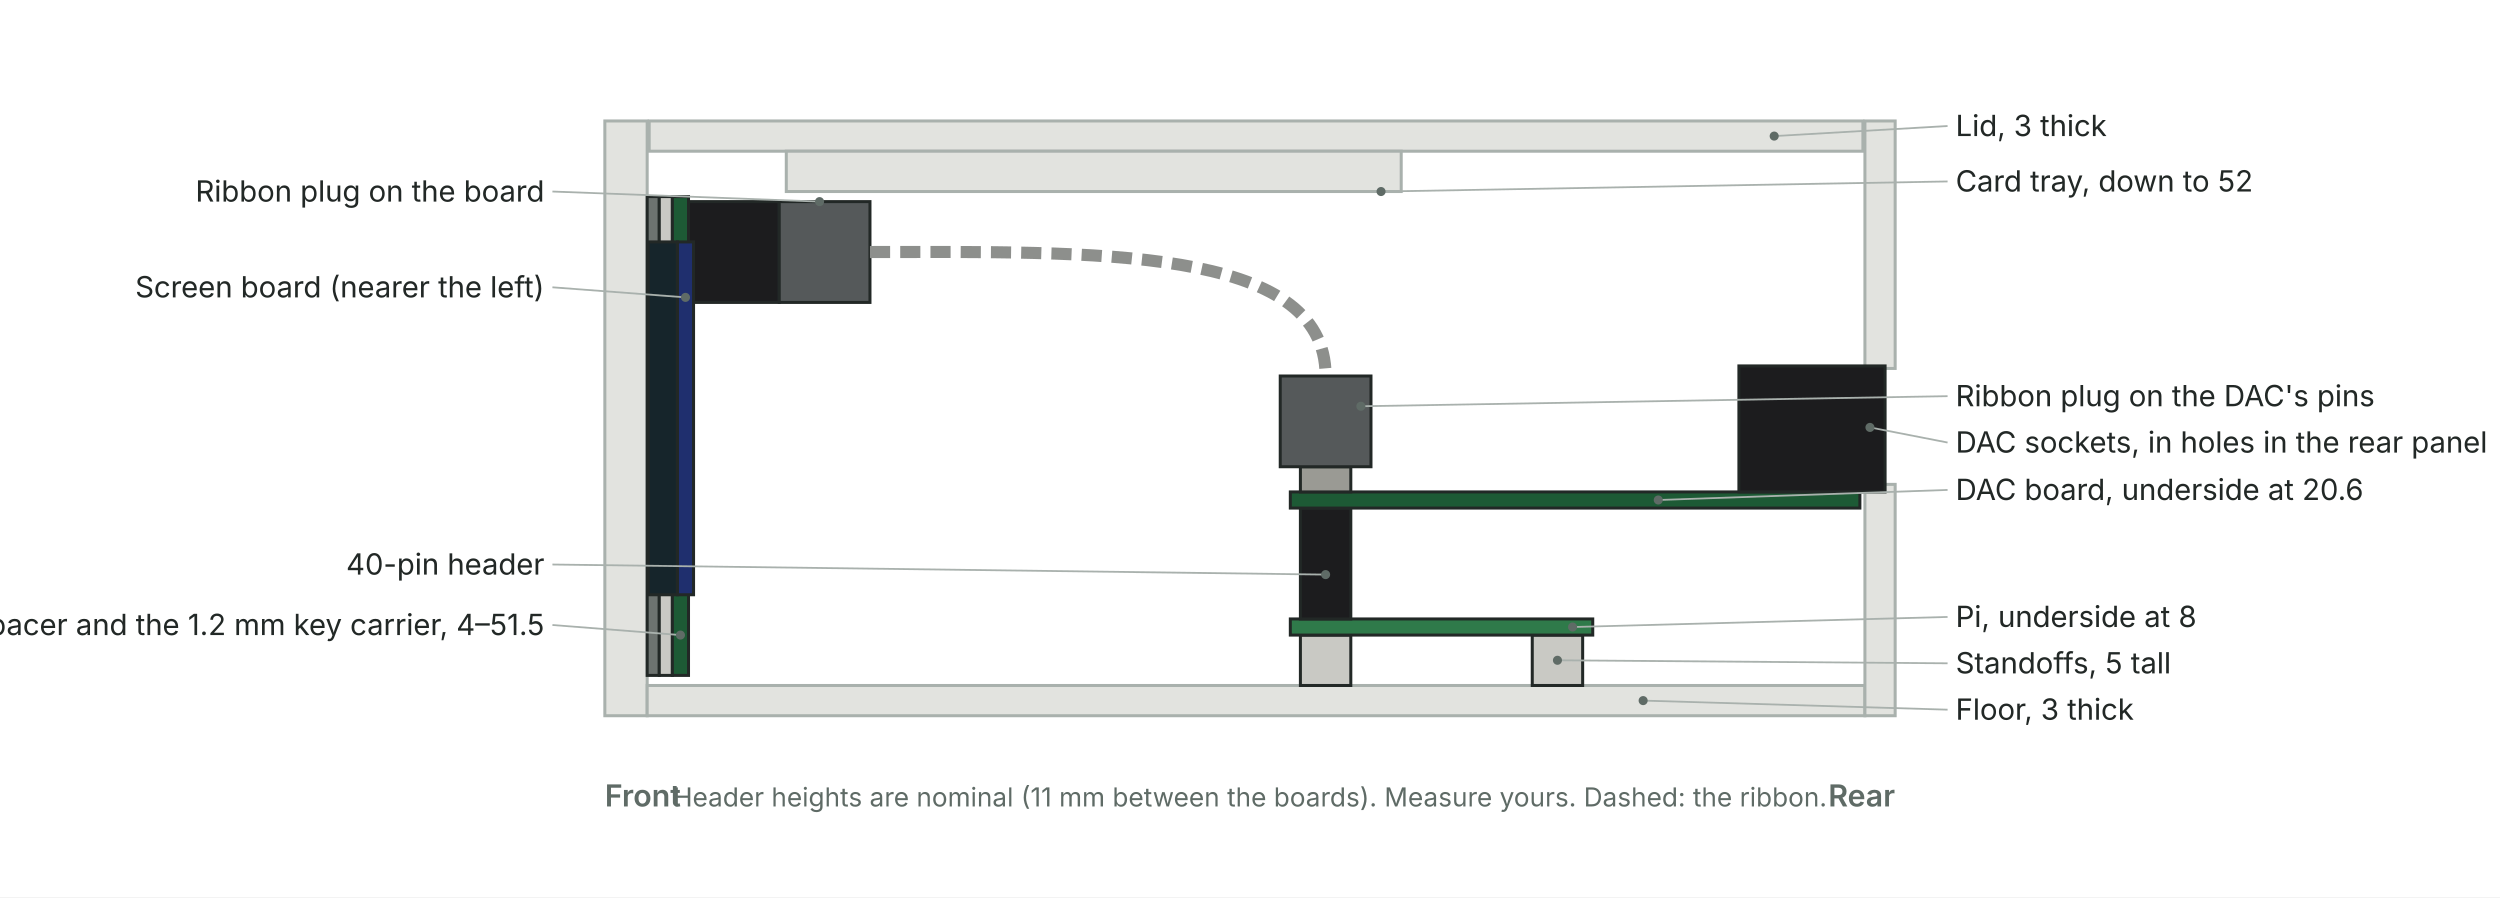
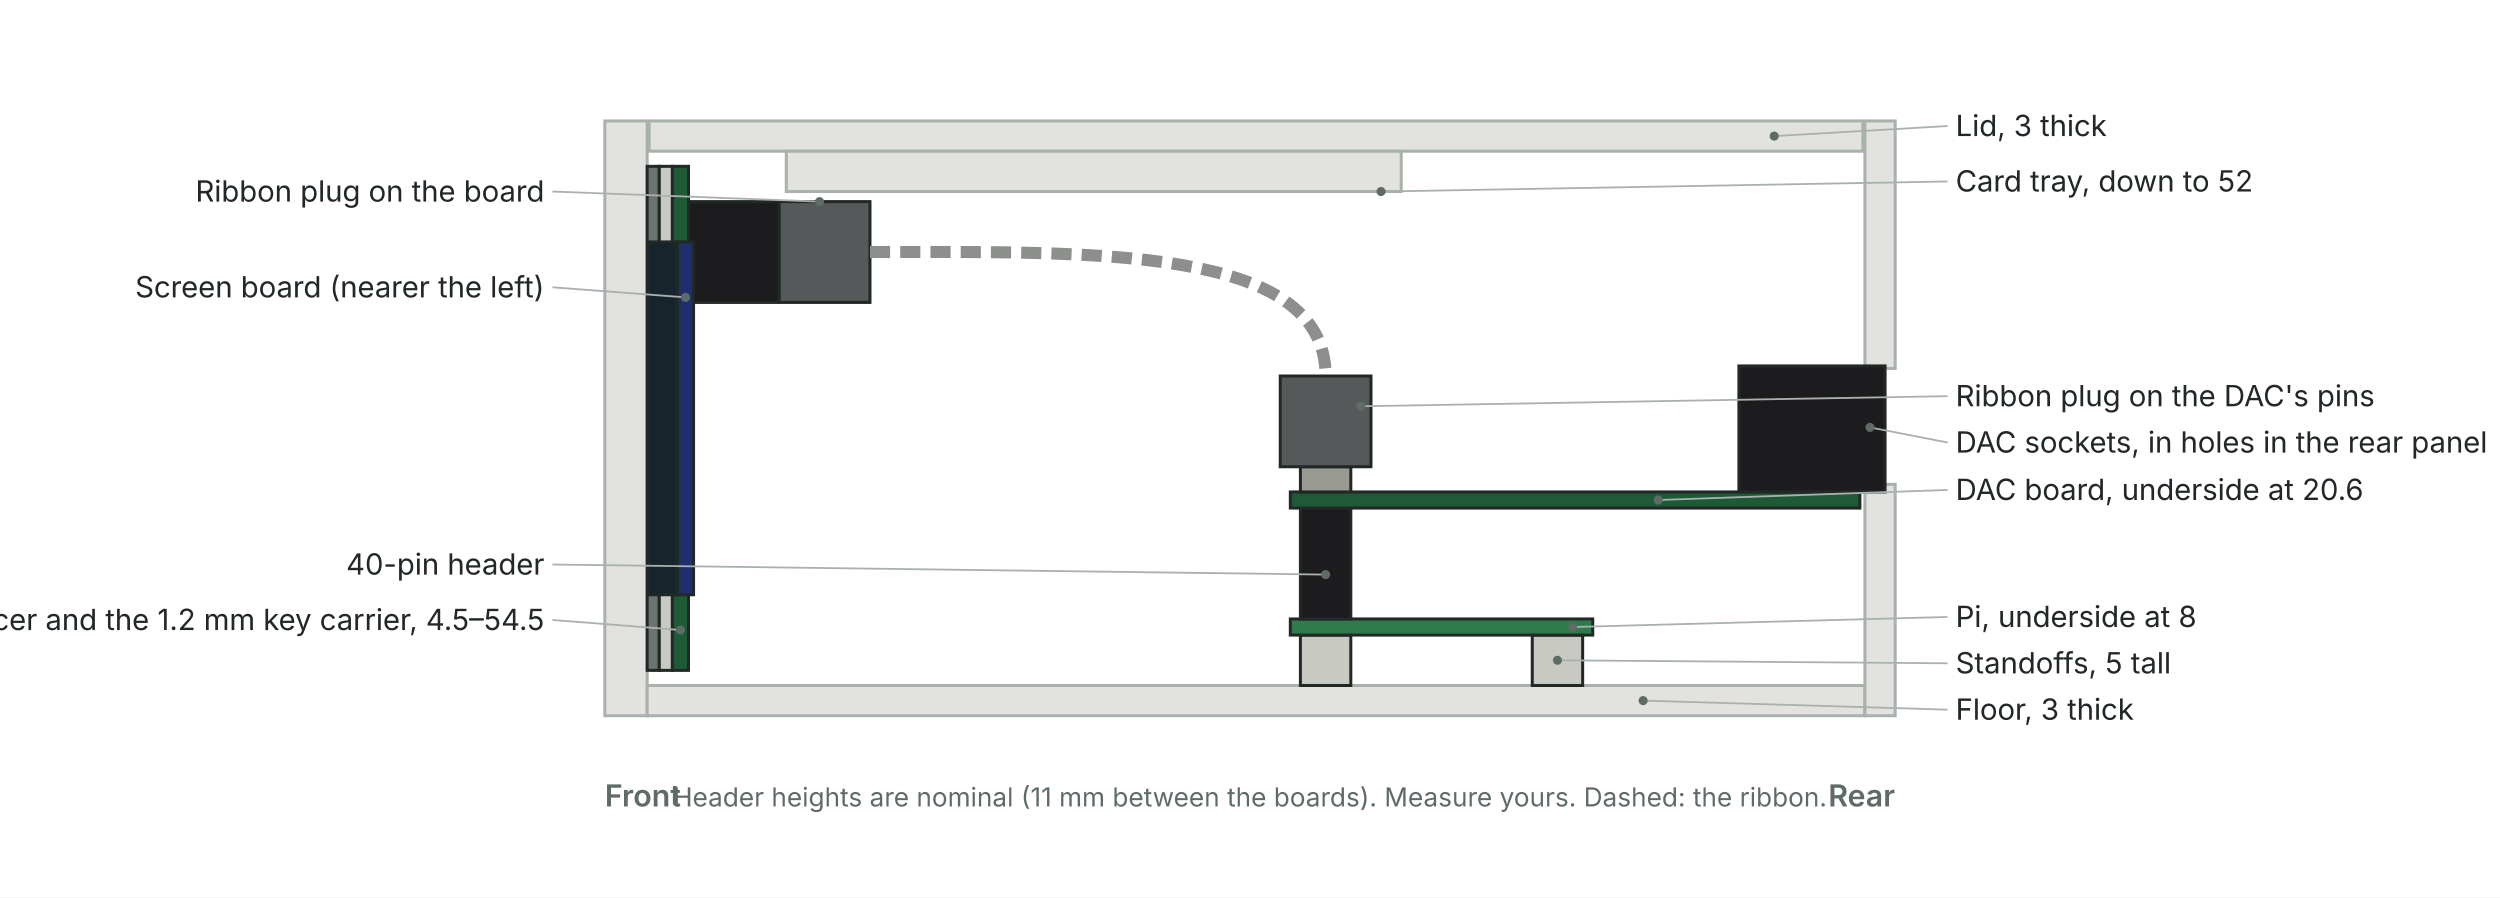
<svg xmlns="http://www.w3.org/2000/svg" width="248mm" height="89mm" viewBox="0 0 248 89">
  <rect width="248" height="89" fill="#ffffff" />
  <rect x="60" y="12" width="4.2" height="59" rx="0" fill="#e2e3df" stroke="#a9b1ad" stroke-width="0.3" />
  <rect x="64.2" y="68" width="120.8" height="3" rx="0" fill="#e2e3df" stroke="#a9b1ad" stroke-width="0.3" />
  <rect x="185" y="48.05" width="3" height="22.95" rx="0" fill="#e2e3df" stroke="#a9b1ad" stroke-width="0.3" />
  <rect x="185" y="12" width="3" height="24.55" rx="0" fill="#e2e3df" stroke="#a9b1ad" stroke-width="0.3" />
  <rect x="64.4" y="12" width="120.4" height="3" rx="0" fill="#e2e3df" stroke="#a9b1ad" stroke-width="0.3" />
  <rect x="78" y="15" width="61" height="4" rx="0" fill="#e2e3df" stroke="#a9b1ad" stroke-width="0.3" />
  <rect x="129" y="63" width="5" height="5" rx="0" fill="#c9c9c4" stroke="#222826" stroke-width="0.3" />
  <rect x="152" y="63" width="5" height="5" rx="0" fill="#c9c9c4" stroke="#222826" stroke-width="0.3" />
  <rect x="128" y="61.4" width="30" height="1.6" rx="0" fill="#2f7a4a" stroke="#222826" stroke-width="0.3" />
  <rect x="129" y="50.4" width="5" height="11" rx="0" fill="#1c1c1e" stroke="#222826" stroke-width="0.3" />
  <rect x="128" y="48.8" width="56.5" height="1.6" rx="0" fill="#1d5a35" stroke="#222826" stroke-width="0.3" />
  <rect x="129" y="46.3" width="5" height="2.5" rx="0" fill="#9a9a94" stroke="#222826" stroke-width="0.3" />
  <rect x="127" y="37.3" width="9" height="9" rx="0" fill="#55595a" stroke="#222826" stroke-width="0.3" />
-   <rect x="64.2" y="19.5" width="1.2" height="47.5" rx="0" fill="#6d7370" stroke="#222826" stroke-width="0.3" />
-   <rect x="65.4" y="19.5" width="1.3" height="47.5" rx="0" fill="#c9c9c4" stroke="#222826" stroke-width="0.3" />
-   <rect x="66.7" y="19.5" width="1.6" height="47.5" rx="0" fill="#1d5a35" stroke="#222826" stroke-width="0.3" />
+   <rect x="64.2" y="16.5" width="1.2" height="50" rx="0" fill="#6d7370" stroke="#222826" stroke-width="0.3" />
+   <rect x="65.4" y="16.5" width="1.3" height="50" rx="0" fill="#c9c9c4" stroke="#222826" stroke-width="0.3" />
+   <rect x="66.7" y="16.5" width="1.6" height="50" rx="0" fill="#1d5a35" stroke="#222826" stroke-width="0.3" />
  <rect x="68.3" y="20" width="9" height="10" rx="0" fill="#1c1c1e" stroke="#222826" stroke-width="0.3" />
  <rect x="77.3" y="20" width="9" height="10" rx="0" fill="#55595a" stroke="#222826" stroke-width="0.3" />
  <path d="M 86.3 25.0 C 108.3 25.0 131.5 24.3 131.5 37.3" fill="none" stroke="#8d8f8c" stroke-width="1.2" stroke-dasharray="2 1" />
  <rect x="172.5" y="36.3" width="14.5" height="12.5" rx="0" fill="#1c1c1e" stroke="#222826" stroke-width="0.3" />
  <rect x="67.2" y="24" width="1.6" height="35" rx="0" fill="#1f2f6e" stroke="#222826" stroke-width="0.3" />
  <rect x="64.3" y="24" width="2.9" height="35" rx="0" fill="#16252b" stroke="#222826" stroke-width="0.3" />
  <line x1="176" y1="13.5" x2="193.2" y2="12.5" stroke="#a9b1ad" stroke-width="0.18" />
  <circle cx="176" cy="13.5" r="0.45" fill="#5f6b66" stroke="none" stroke-width="0.3" />
  <text x="194" y="13.5" font-size="2.9" text-anchor="start" fill="#222826" font-weight="400" style="font-family:system-ui,-apple-system,'Segoe UI',sans-serif">Lid, 3 thick</text>
  <line x1="137" y1="19" x2="193.2" y2="18" stroke="#a9b1ad" stroke-width="0.18" />
  <circle cx="137" cy="19" r="0.45" fill="#5f6b66" stroke="none" stroke-width="0.3" />
  <text x="194" y="19" font-size="2.9" text-anchor="start" fill="#222826" font-weight="400" style="font-family:system-ui,-apple-system,'Segoe UI',sans-serif">Card tray, down to 52</text>
  <line x1="135" y1="40.3" x2="193.2" y2="39.3" stroke="#a9b1ad" stroke-width="0.18" />
  <circle cx="135" cy="40.3" r="0.45" fill="#5f6b66" stroke="none" stroke-width="0.3" />
  <text x="194" y="40.3" font-size="2.9" text-anchor="start" fill="#222826" font-weight="400" style="font-family:system-ui,-apple-system,'Segoe UI',sans-serif">Ribbon plug on the DAC's pins</text>
  <line x1="185.5" y1="42.4" x2="193.2" y2="43.9" stroke="#a9b1ad" stroke-width="0.18" />
  <circle cx="185.5" cy="42.4" r="0.45" fill="#5f6b66" stroke="none" stroke-width="0.3" />
  <text x="194" y="44.9" font-size="2.9" text-anchor="start" fill="#222826" font-weight="400" style="font-family:system-ui,-apple-system,'Segoe UI',sans-serif">DAC sockets, in holes in the rear panel</text>
  <line x1="164.5" y1="49.6" x2="193.2" y2="48.6" stroke="#a9b1ad" stroke-width="0.18" />
  <circle cx="164.5" cy="49.6" r="0.45" fill="#5f6b66" stroke="none" stroke-width="0.3" />
  <text x="194" y="49.6" font-size="2.9" text-anchor="start" fill="#222826" font-weight="400" style="font-family:system-ui,-apple-system,'Segoe UI',sans-serif">DAC board, underside at 20.6</text>
  <line x1="156" y1="62.2" x2="193.2" y2="61.2" stroke="#a9b1ad" stroke-width="0.18" />
  <circle cx="156" cy="62.2" r="0.45" fill="#5f6b66" stroke="none" stroke-width="0.3" />
  <text x="194" y="62.2" font-size="2.9" text-anchor="start" fill="#222826" font-weight="400" style="font-family:system-ui,-apple-system,'Segoe UI',sans-serif">Pi, underside at 8</text>
  <line x1="154.5" y1="65.5" x2="193.2" y2="65.8" stroke="#a9b1ad" stroke-width="0.18" />
  <circle cx="154.5" cy="65.5" r="0.45" fill="#5f6b66" stroke="none" stroke-width="0.3" />
  <text x="194" y="66.8" font-size="2.9" text-anchor="start" fill="#222826" font-weight="400" style="font-family:system-ui,-apple-system,'Segoe UI',sans-serif">Standoffs, 5 tall</text>
  <line x1="163" y1="69.5" x2="193.2" y2="70.4" stroke="#a9b1ad" stroke-width="0.18" />
  <circle cx="163" cy="69.5" r="0.45" fill="#5f6b66" stroke="none" stroke-width="0.3" />
  <text x="194" y="71.4" font-size="2.9" text-anchor="start" fill="#222826" font-weight="400" style="font-family:system-ui,-apple-system,'Segoe UI',sans-serif">Floor, 3 thick</text>
  <line x1="81.3" y1="20" x2="54.8" y2="19" stroke="#a9b1ad" stroke-width="0.18" />
  <circle cx="81.3" cy="20" r="0.45" fill="#5f6b66" stroke="none" stroke-width="0.3" />
  <text x="54" y="20" font-size="2.9" text-anchor="end" fill="#222826" font-weight="400" style="font-family:system-ui,-apple-system,'Segoe UI',sans-serif">Ribbon plug on the board</text>
  <line x1="68" y1="29.5" x2="54.8" y2="28.5" stroke="#a9b1ad" stroke-width="0.18" />
  <circle cx="68" cy="29.5" r="0.45" fill="#5f6b66" stroke="none" stroke-width="0.3" />
  <text x="54" y="29.5" font-size="2.9" text-anchor="end" fill="#222826" font-weight="400" style="font-family:system-ui,-apple-system,'Segoe UI',sans-serif">Screen board (nearer the left)</text>
  <line x1="131.5" y1="57" x2="54.8" y2="56" stroke="#a9b1ad" stroke-width="0.18" />
  <circle cx="131.5" cy="57" r="0.45" fill="#5f6b66" stroke="none" stroke-width="0.3" />
  <text x="54" y="57" font-size="2.9" text-anchor="end" fill="#222826" font-weight="400" style="font-family:system-ui,-apple-system,'Segoe UI',sans-serif">40-pin header</text>
-   <line x1="67.5" y1="63" x2="54.8" y2="62" stroke="#a9b1ad" stroke-width="0.18" />
-   <circle cx="67.5" cy="63" r="0.45" fill="#5f6b66" stroke="none" stroke-width="0.3" />
-   <text x="54" y="63" font-size="2.9" text-anchor="end" fill="#222826" font-weight="400" style="font-family:system-ui,-apple-system,'Segoe UI',sans-serif">Front board, on a 1.3 mm spacer and the 1.2 mm key carrier, 4–51.5</text>
+   <line x1="67.5" y1="62.5" x2="54.8" y2="61.5" stroke="#a9b1ad" stroke-width="0.18" />
+   <circle cx="67.5" cy="62.5" r="0.45" fill="#5f6b66" stroke="none" stroke-width="0.3" />
+   <text x="54" y="62.5" font-size="2.9" text-anchor="end" fill="#222826" font-weight="400" style="font-family:system-ui,-apple-system,'Segoe UI',sans-serif">Front board, on a 1.3 mm spacer and the 1.2 mm key carrier, 4.5–54.5</text>
  <text x="60" y="80" font-size="3" text-anchor="start" fill="#5f6b66" font-weight="600" style="font-family:system-ui,-apple-system,'Segoe UI',sans-serif">Front</text>
  <text x="188" y="80" font-size="3" text-anchor="end" fill="#5f6b66" font-weight="600" style="font-family:system-ui,-apple-system,'Segoe UI',sans-serif">Rear</text>
  <text x="124" y="80" font-size="2.6" text-anchor="middle" fill="#5f6b66" font-weight="400" style="font-family:system-ui,-apple-system,'Segoe UI',sans-serif">Header heights are nominal (11 mm between the boards). Measure yours. Dashed: the ribbon.</text>
</svg>
